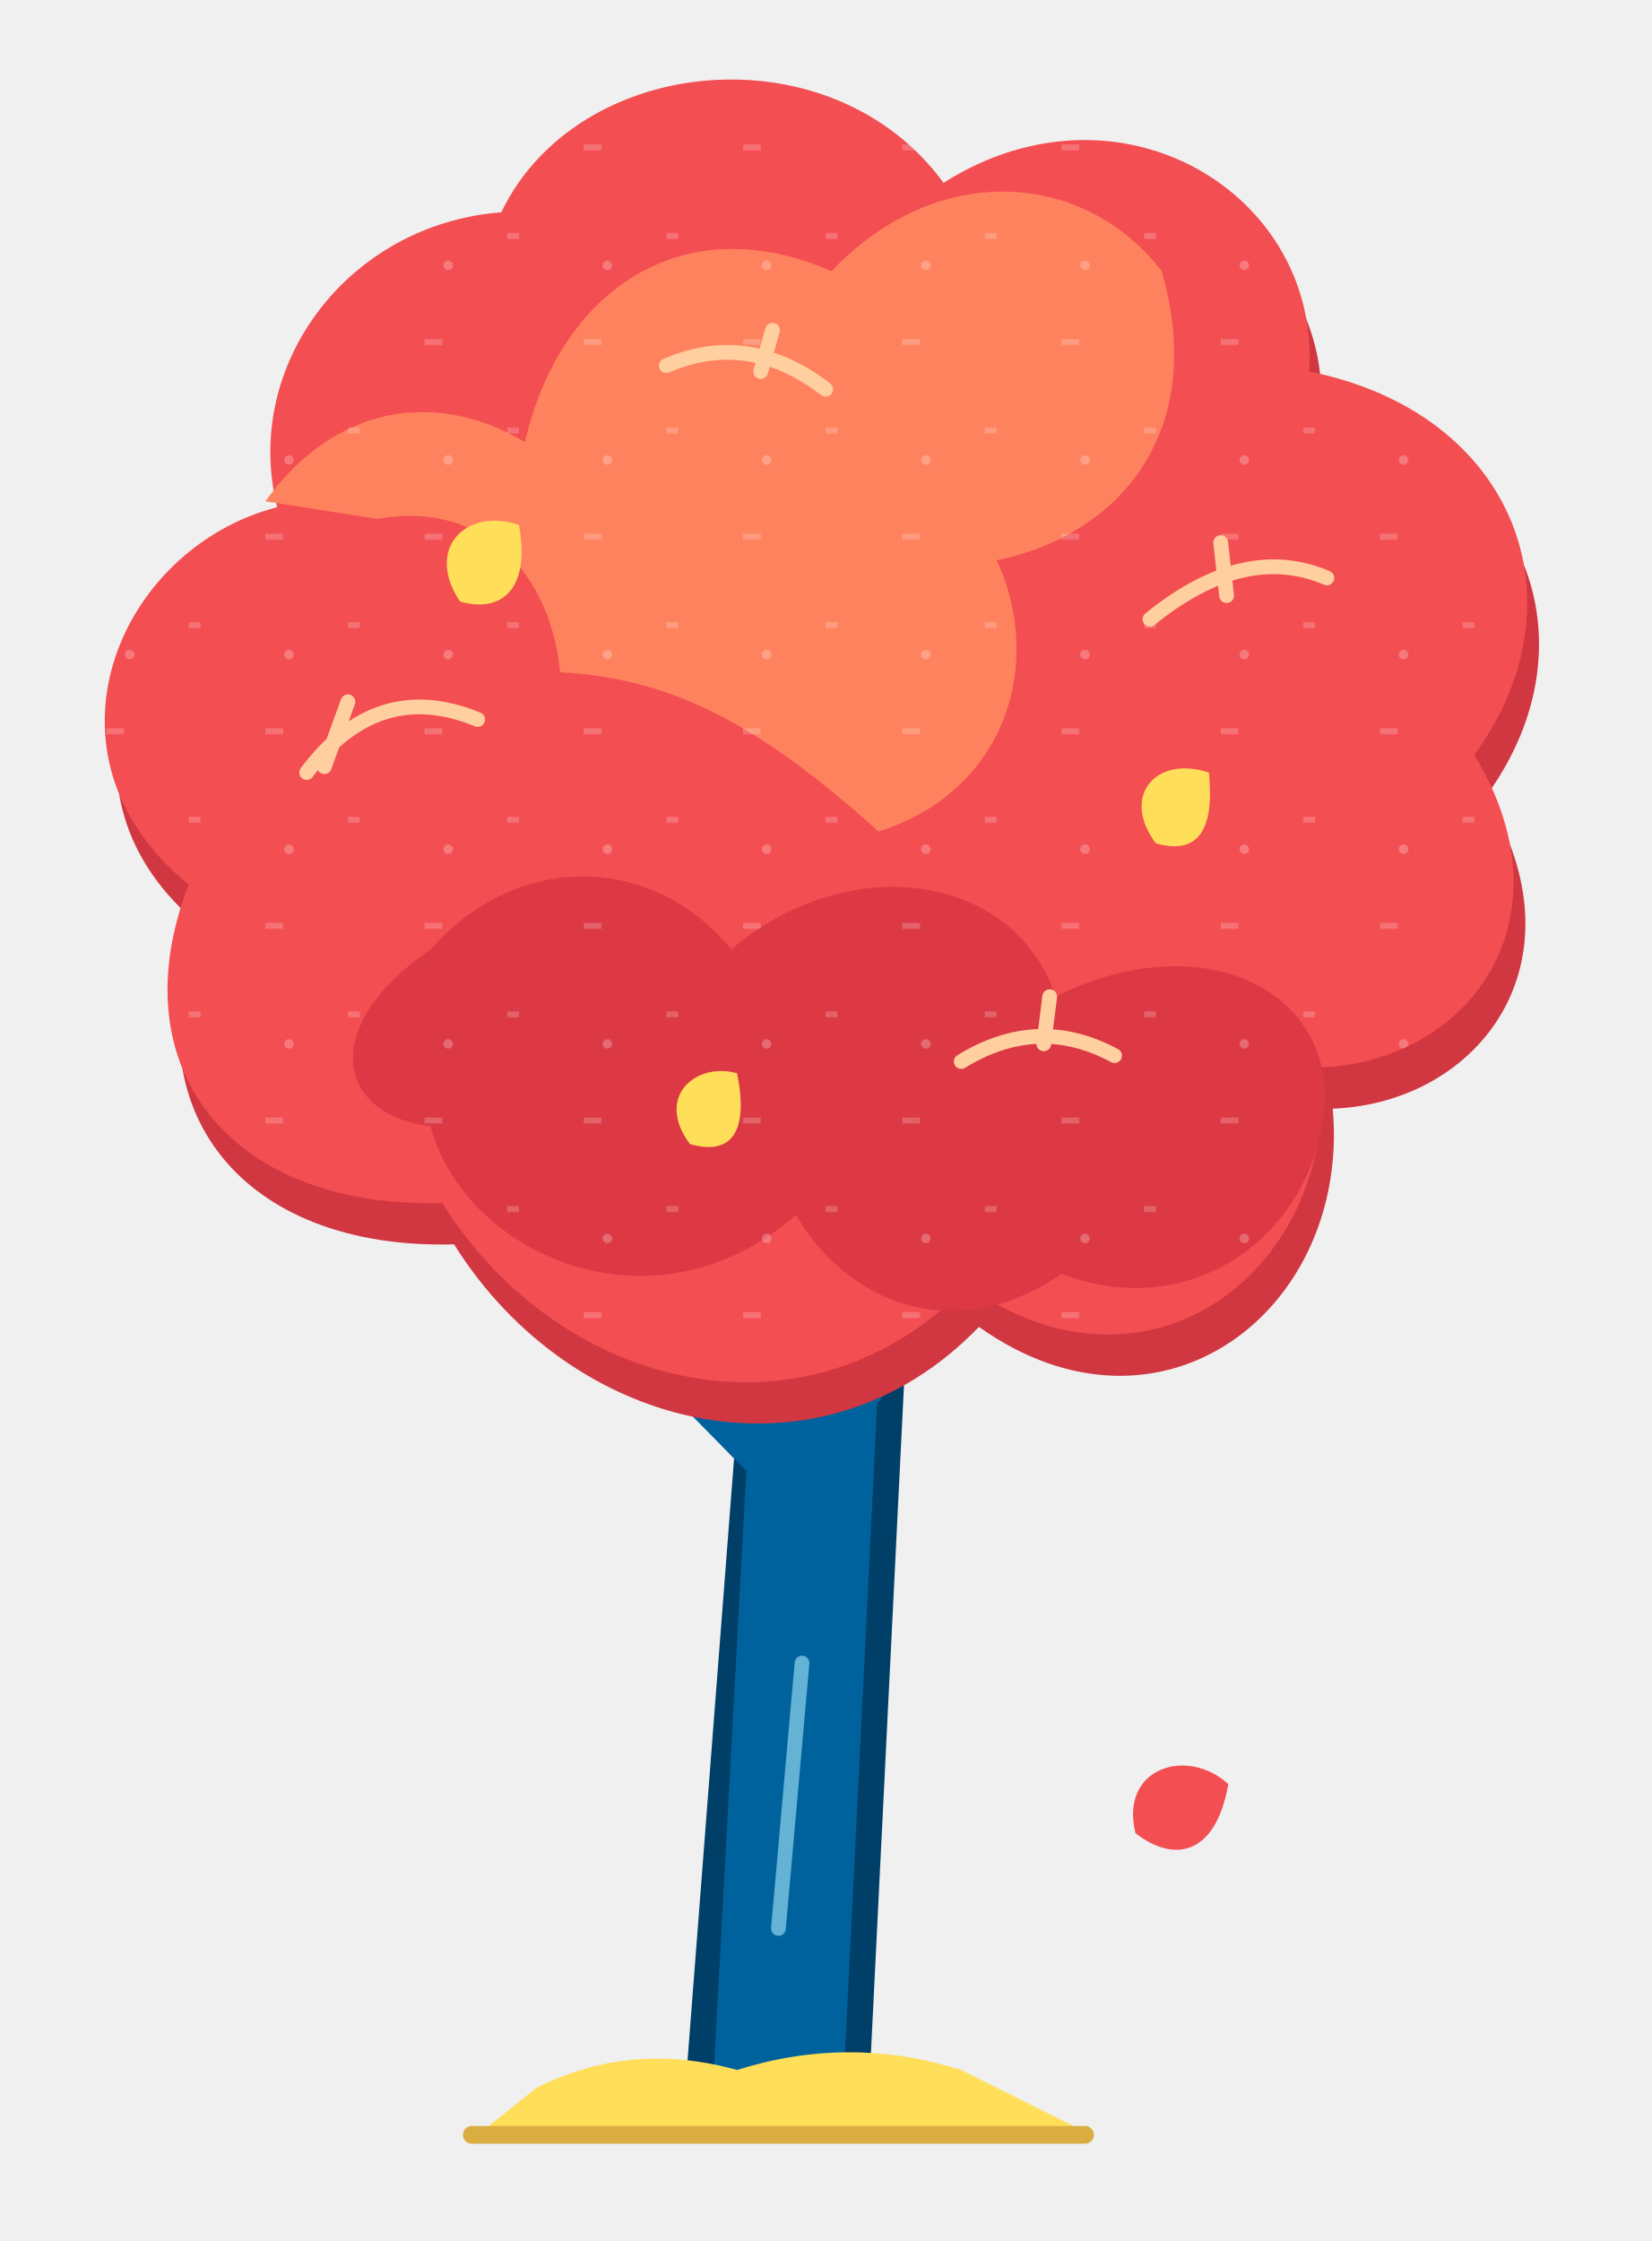
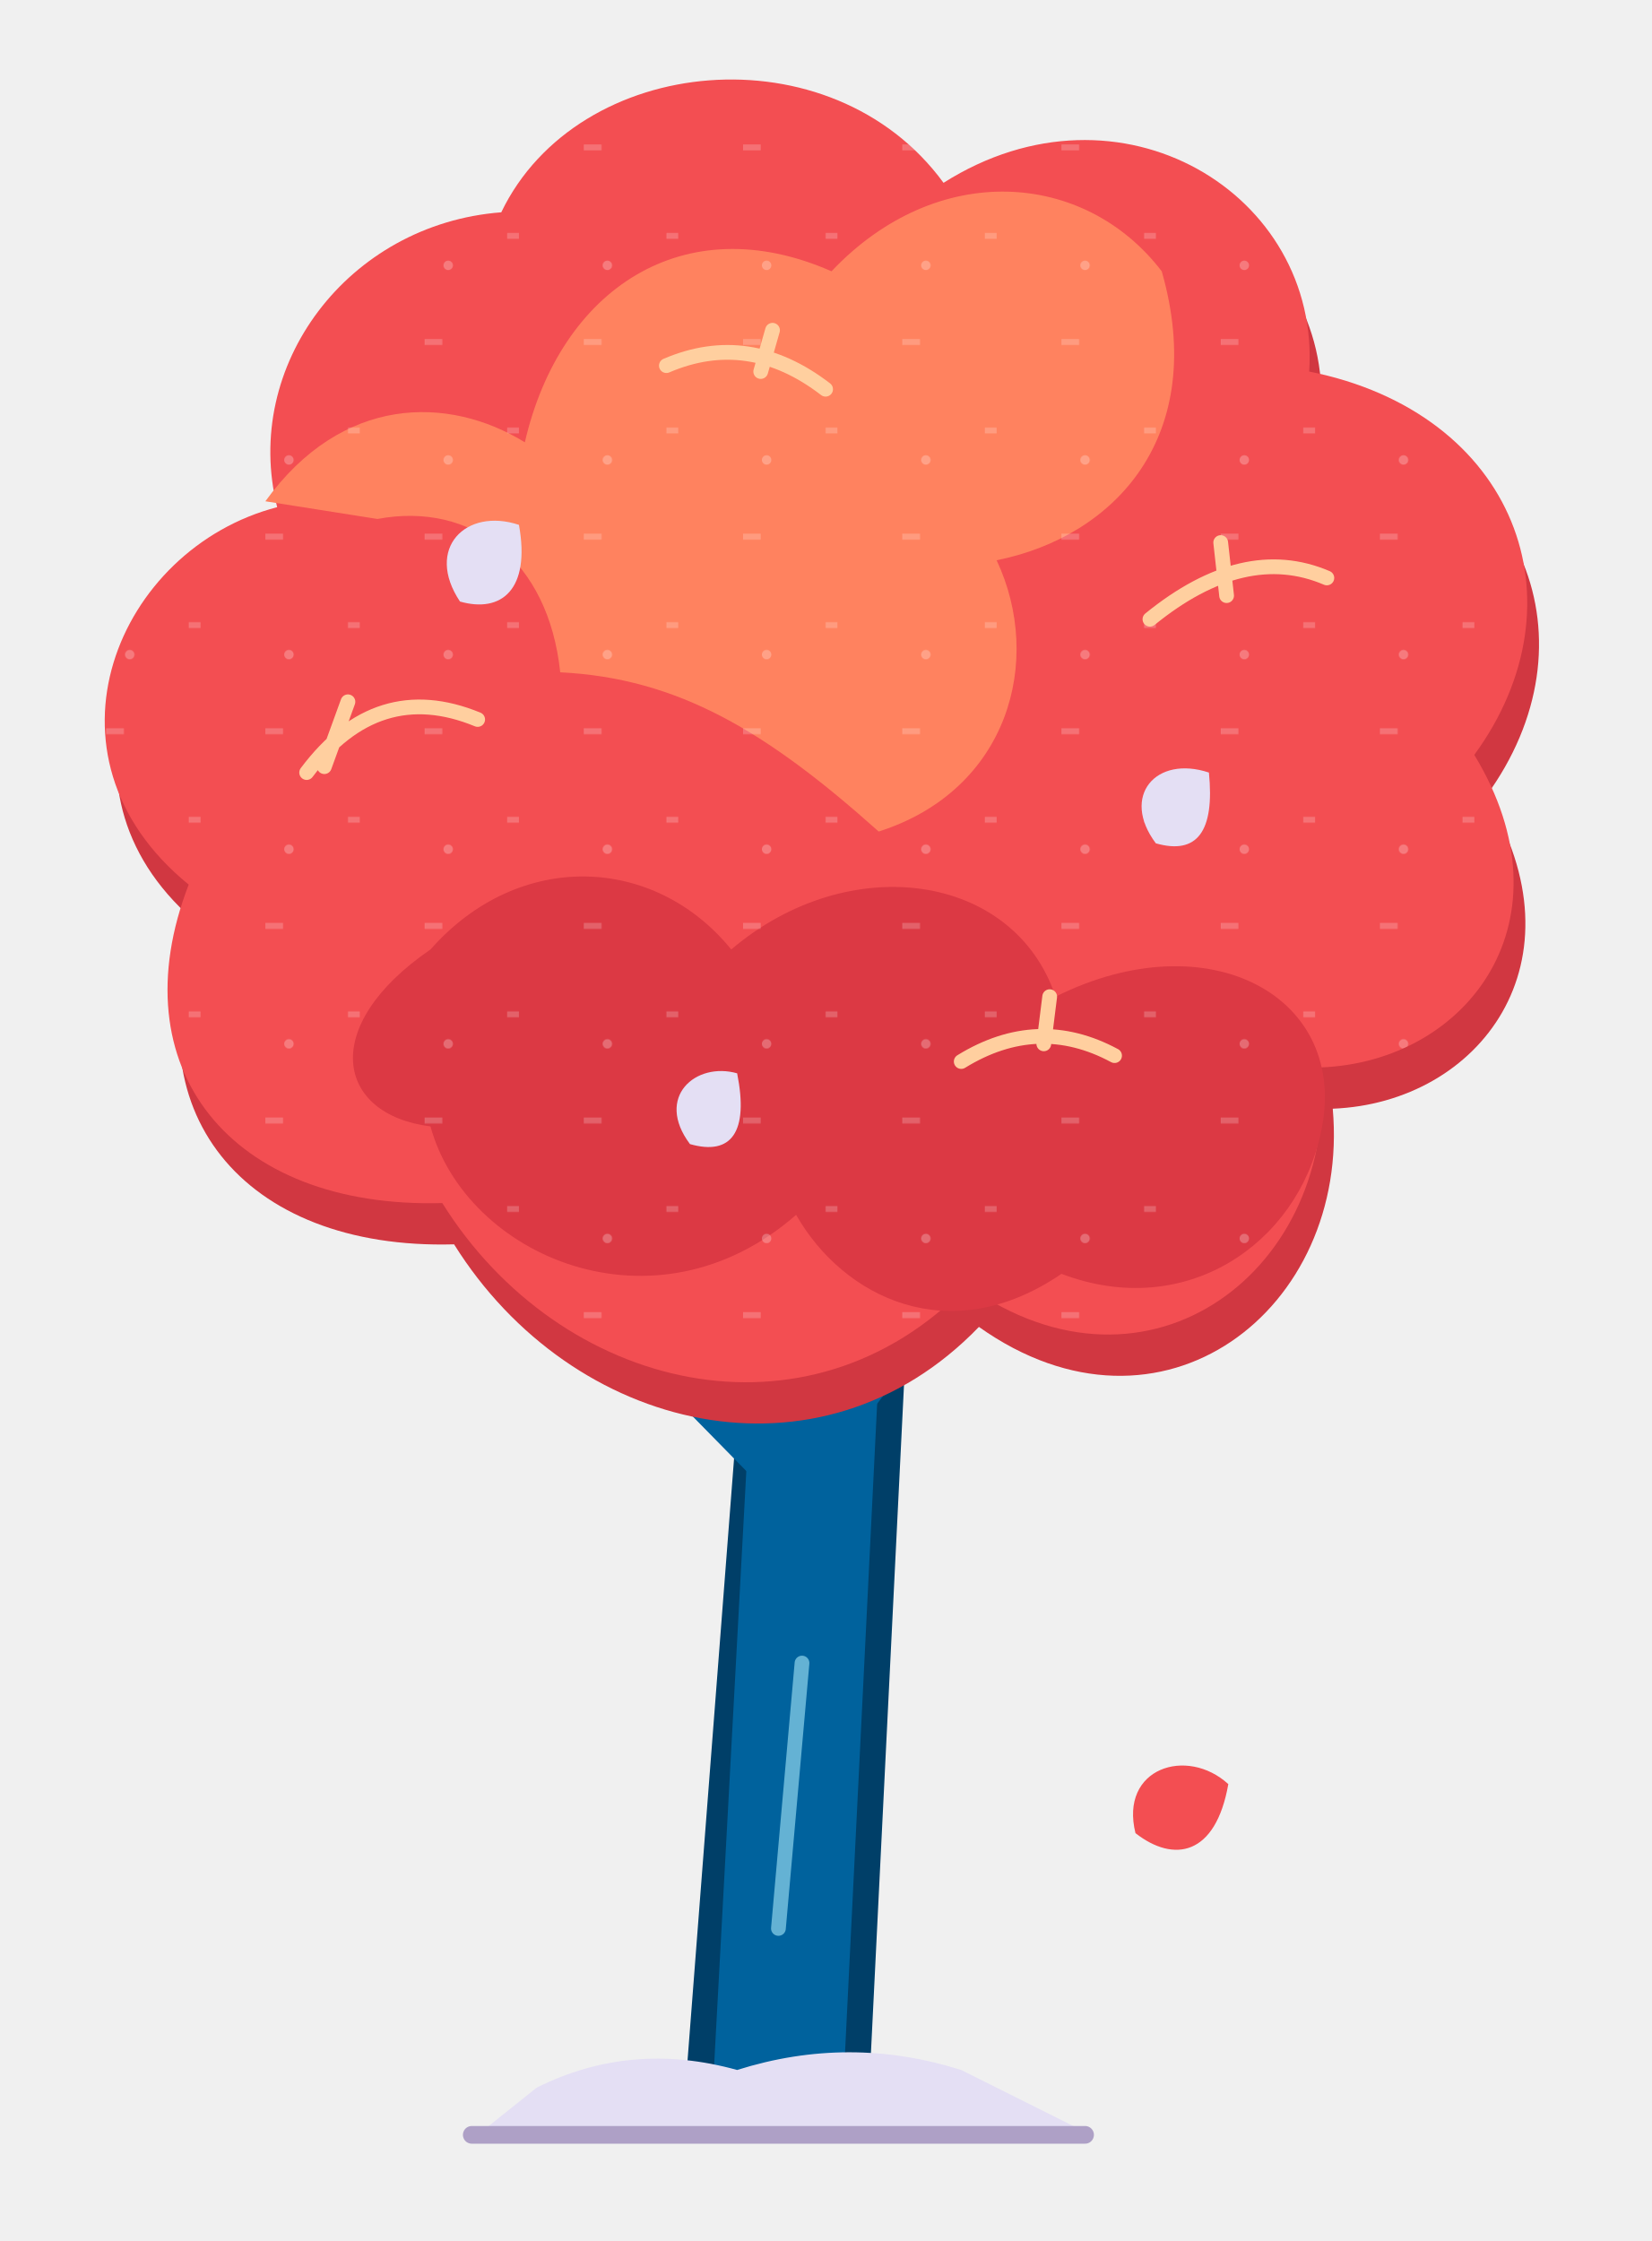
<svg xmlns="http://www.w3.org/2000/svg" width="560" height="760" viewBox="0 0 280 380">
  <defs>
    <pattern id="fiber" width="27" height="33" patternUnits="userSpaceOnUse">
      <path d="M5 7h2M18 25h3" stroke="#fff" stroke-width="1" opacity=".2" />
      <circle cx="22" cy="12" r=".8" fill="#fff" opacity=".25" />
    </pattern>
    <path id="crown" d="M75 204C39 205 20 181 32 150C5 128 20 93 47 86C41 62 59 38 85 36C98 9 141 5 160 31C190 12 224 33 222 63C257 70 269 102 250 128C267 156 249 180 224 181C227 215 195 240 164 218C137 246 95 236 75 204Z" />
  </defs>
  <path d="M132 150L116 357L147 362L157 160Z" fill="#003f68" />
  <path d="M132 149L121 352L143 354L153 152Z" fill="#00629d" />
  <path d="M133 256L79 201L84 189L139 232M142 221L191 163L202 168L148 239" fill="#00629d" />
  <path d="M136 282l-4 45M142 171l-2 43" stroke="#64b2d4" stroke-width="2.5" stroke-linecap="round" />
  <use href="#crown" fill="#d13741" transform="translate(2 7)" />
  <use href="#crown" fill="#f34e52" />
  <path d="M45 85C58 67 76 67 89 75C95 49 116 35 141 46C159 27 184 29 197 46C205 74 189 91 169 95C177 112 171 134 149 141C130 124 115 115 95 114C93 95 80 85 64 88Z" fill="#ff825f" />
  <path d="M73 161C88 144 111 145 124 161C144 144 172 148 179 169C205 156 229 169 224 192C220 211 201 224 180 216C161 229 143 220 135 206C111 227 79 213 73 191C57 189 54 174 73 161Z" fill="#dc3944" />
  <use href="#crown" fill="url(#fiber)" />
  <g fill="none" stroke="#ffcf9f" stroke-width="2.5" stroke-linecap="round">
    <path d="M52 131q12-16 29-9M55 130l4-11M195 105q16-13 30-7M208 101l-1-9M113 62q14-6 27 4M129 63l2-7M163 180q13-8 26-1M177 177l1-8" />
  </g>
-   <g fill="#ffde59">
+   <g fill="#e4dff4">
    <path d="M78 102c-6-9 1-16 10-13 2 11-3 15-10 13Z" />
    <path d="M196 143c-6-8 0-15 9-12 1 10-2 14-9 12Z" />
    <path d="M117 194c-6-8 1-14 8-12 2 10-1 14-8 12Z" />
  </g>
-   <path d="M91 354q16-8 34-3q19-6 38 0l22 11H81Z" fill="#ffde59" />
-   <path d="M80 362H184" stroke="#d9ad42" stroke-width="3" stroke-linecap="round" />
+   <path d="M91 354q16-8 34-3q19-6 38 0l22 11H81Z" fill="#e4dff4" />
+   <path d="M80 362H184" stroke="#aea0c6" stroke-width="3" stroke-linecap="round" />
  <path d="M194 312c-7-9 2-17 11-14 3 12-3 16-11 14Z" fill="#f34e52" transform="rotate(24 196 308)" />
</svg>
